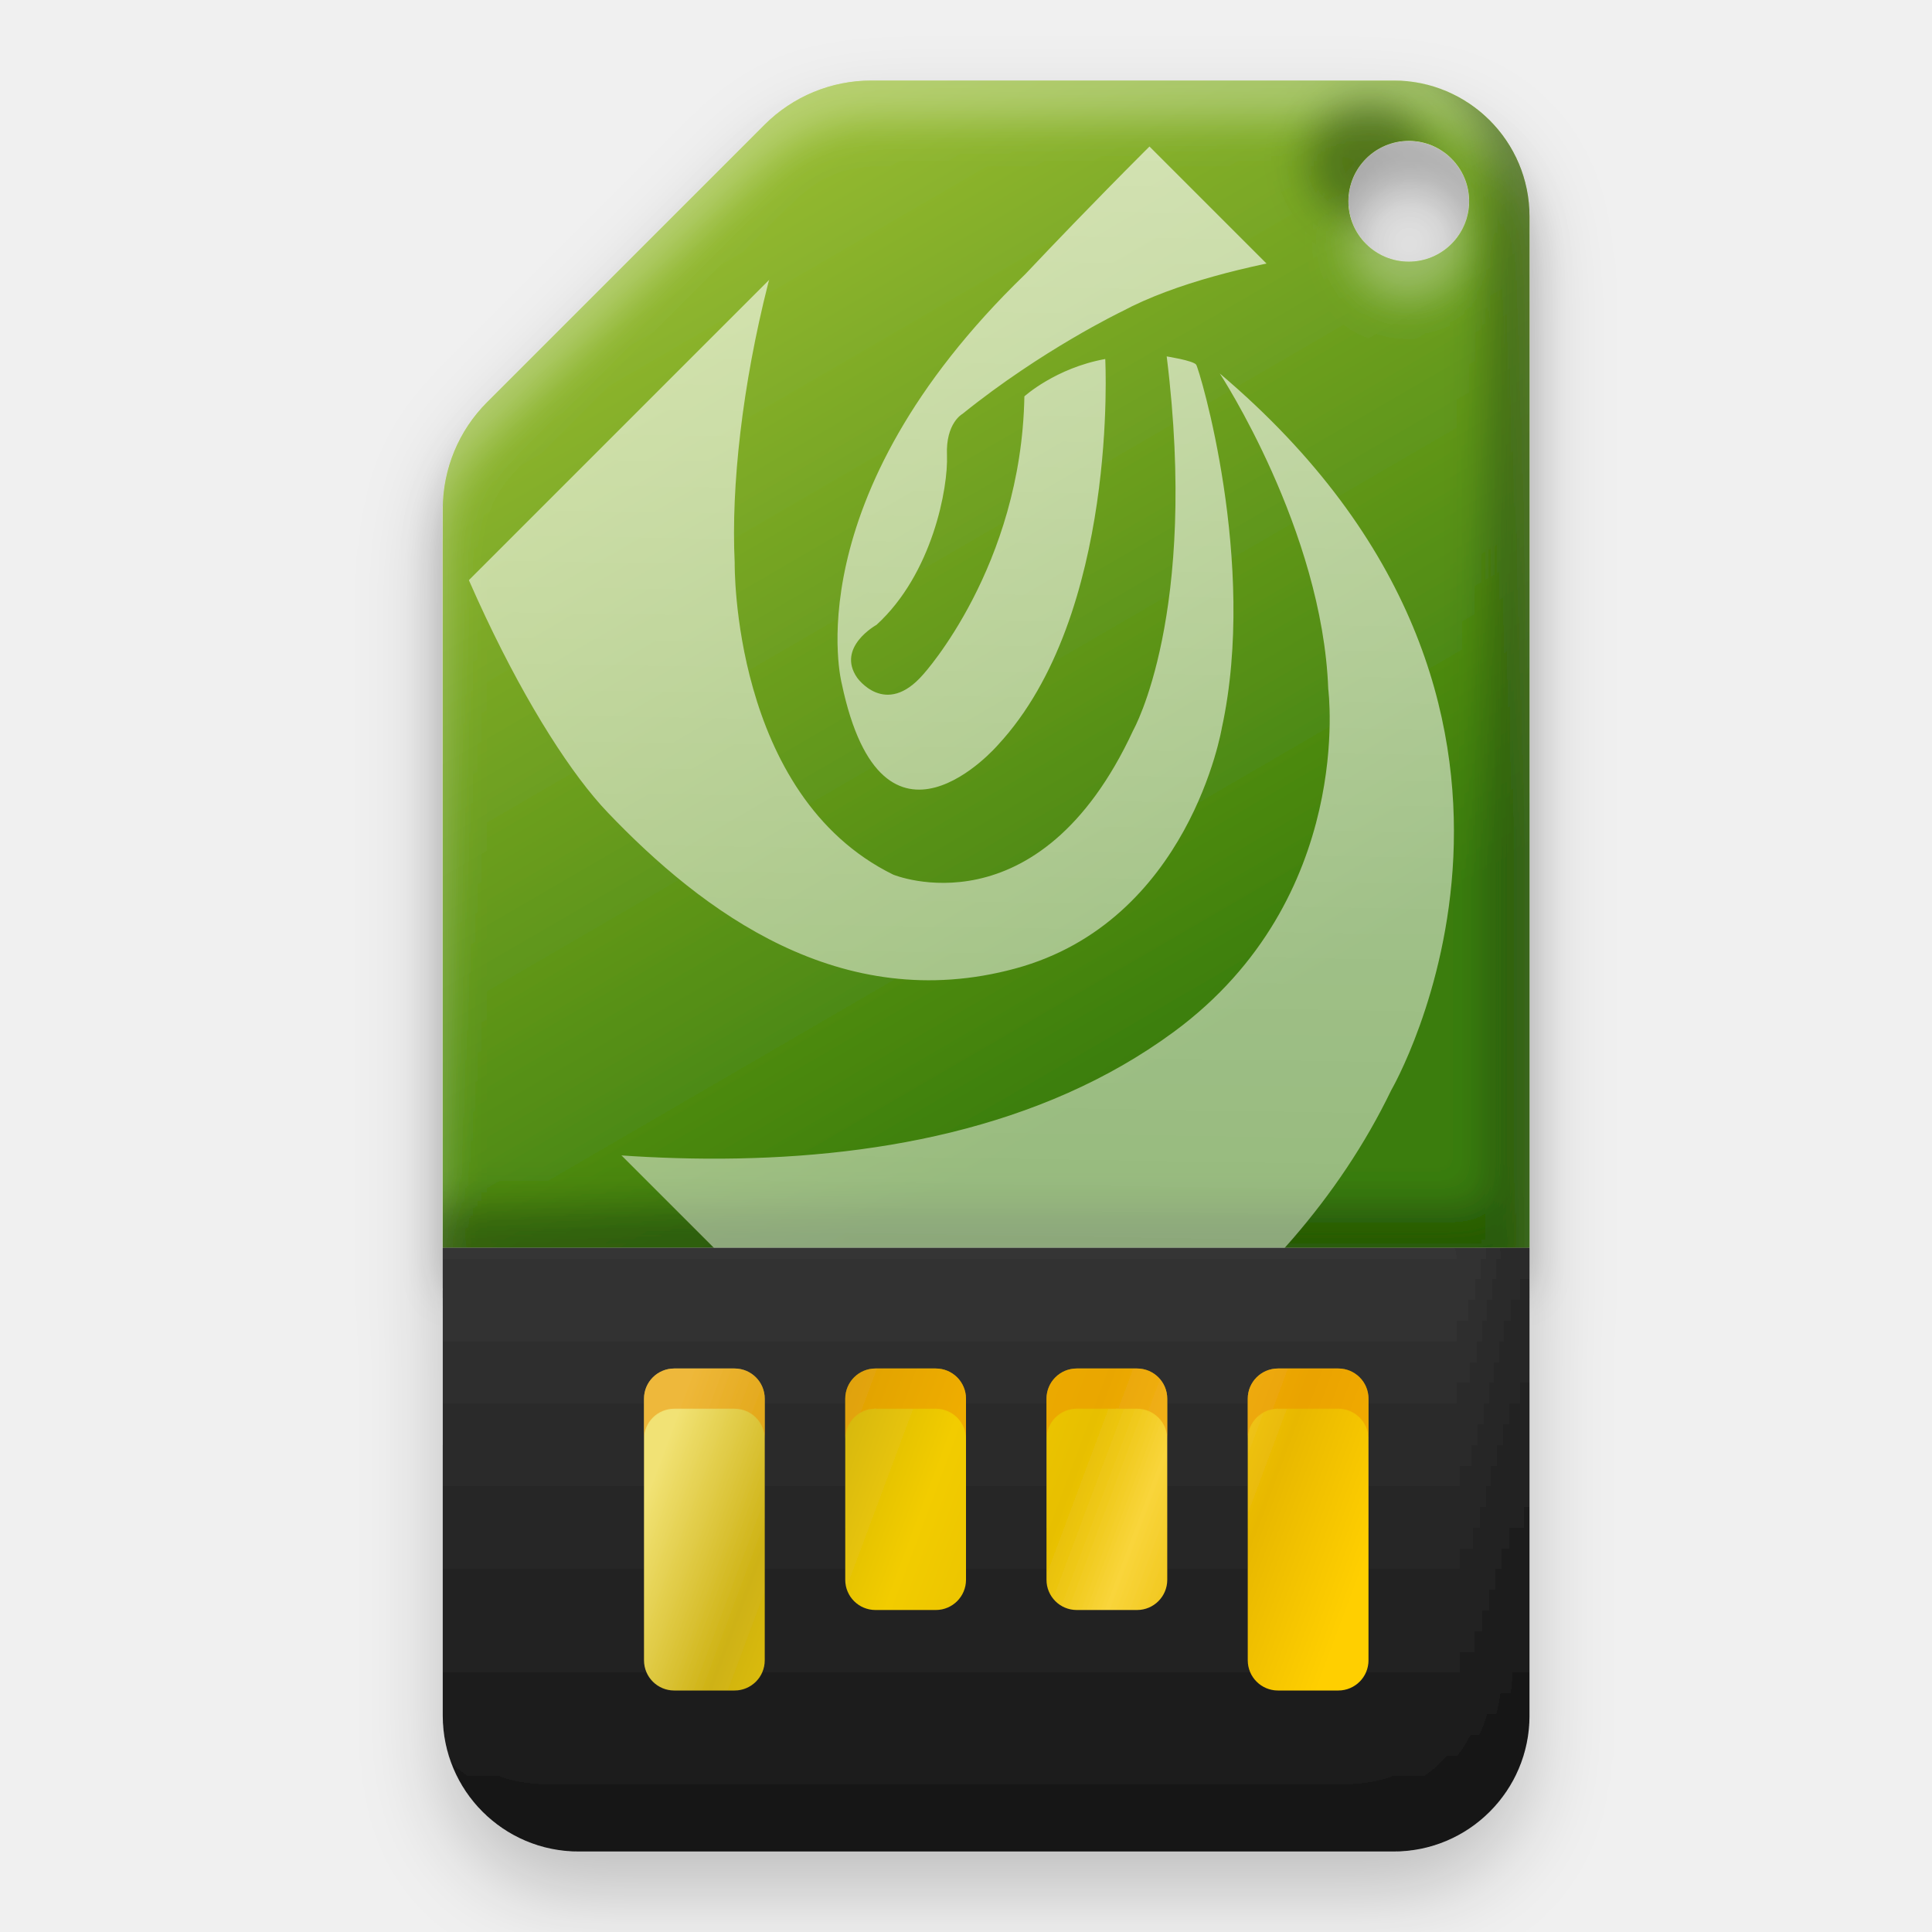
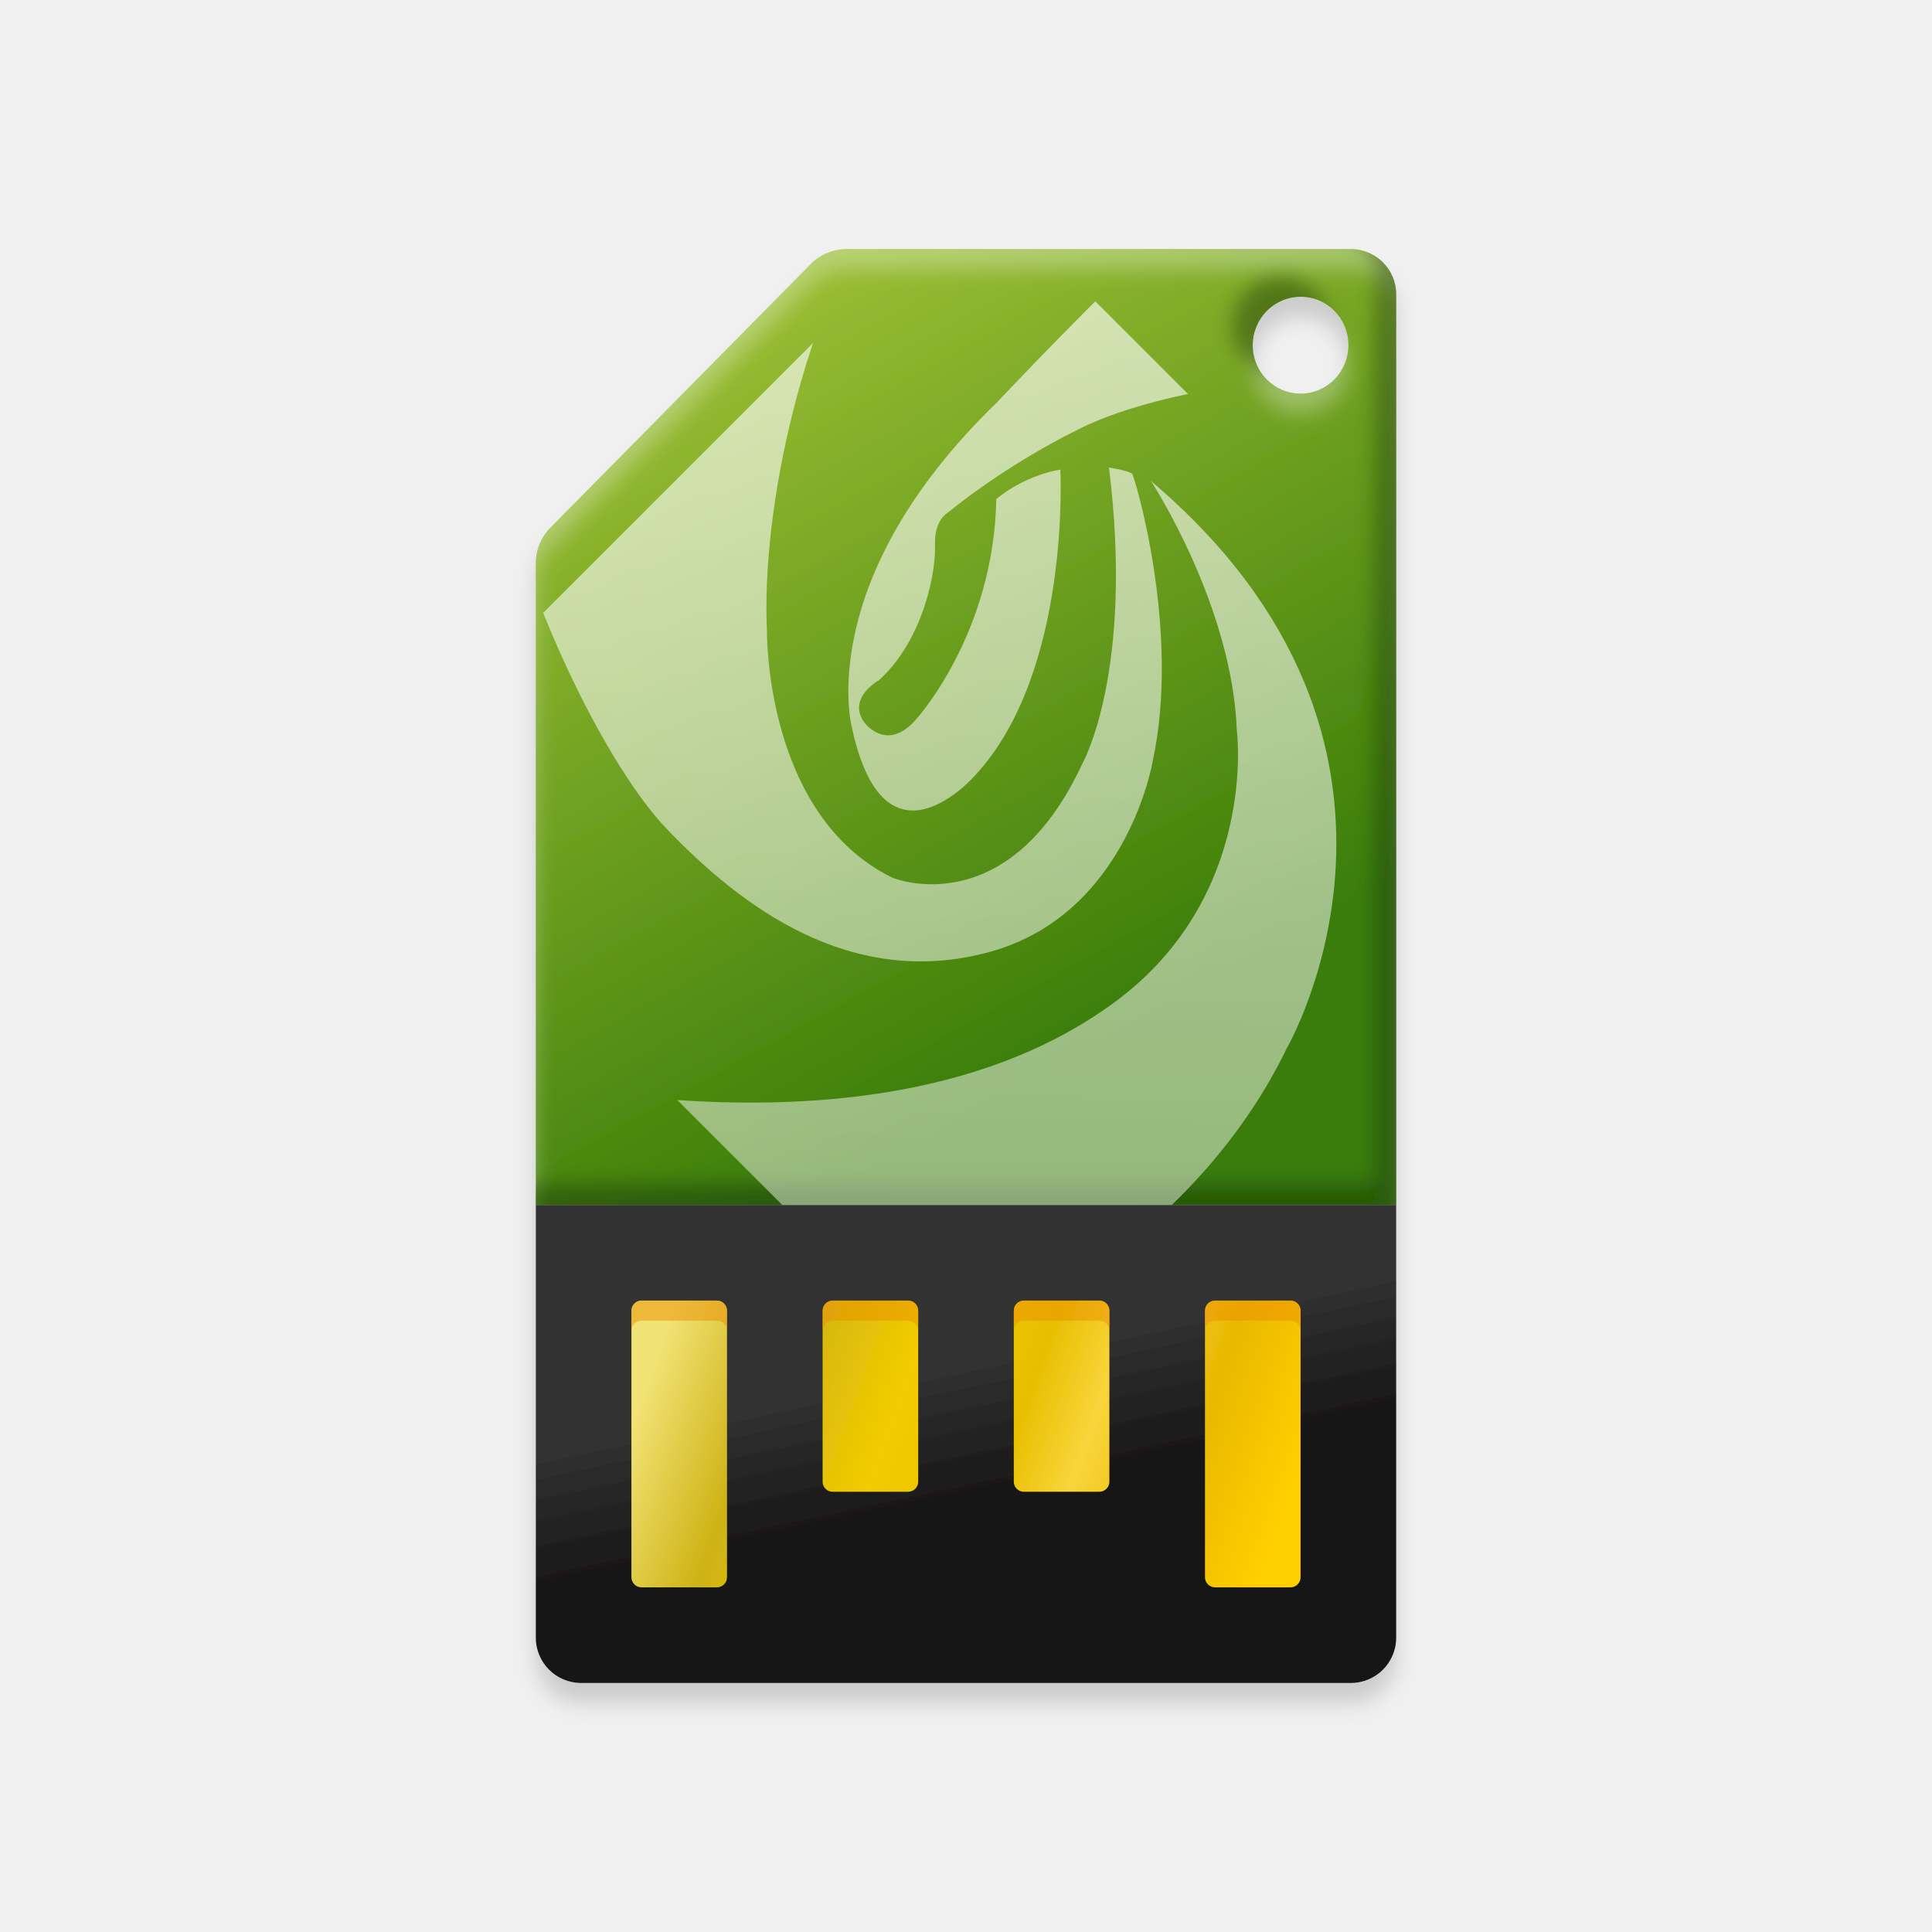
- <svg xmlns="http://www.w3.org/2000/svg" xmlns:xlink="http://www.w3.org/1999/xlink" width="48" height="48" viewBox="0 0 48 48">
+ <svg xmlns="http://www.w3.org/2000/svg" xmlns:xlink="http://www.w3.org/1999/xlink" width="96px" height="96px" viewBox="0 0 96 96" version="1.1">
  <defs>
-     <filter id="deepin-boot-maker-a" width="170.4%" height="136.4%" x="-35.2%" y="-21.6%" filterUnits="objectBoundingBox">
-       <feOffset dy="1" in="SourceAlpha" result="shadowOffsetOuter1" />
-       <feGaussianBlur in="shadowOffsetOuter1" result="shadowBlurOuter1" stdDeviation="1" />
+     <filter x="-9.4%" y="-5.6%" width="119.3%" height="112.3%" filterUnits="objectBoundingBox" id="filter-1">
+       <feOffset dx="0" dy="1" in="SourceAlpha" result="shadowOffsetOuter1" />
+       <feGaussianBlur stdDeviation="0.5" in="shadowOffsetOuter1" result="shadowBlurOuter1" />
      <feComposite in="shadowBlurOuter1" in2="SourceAlpha" operator="out" result="shadowBlurOuter1" />
-       <feColorMatrix in="shadowBlurOuter1" result="shadowMatrixOuter1" values="0 0 0 0 0   0 0 0 0 0   0 0 0 0 0  0 0 0 0.2 0" />
+       <feColorMatrix values="0 0 0 0 0   0 0 0 0 0   0 0 0 0 0  0 0 0 0.15 0" type="matrix" in="shadowBlurOuter1" result="shadowMatrixOuter1" />
      <feMerge>
        <feMergeNode in="shadowMatrixOuter1" />
        <feMergeNode in="SourceGraphic" />
      </feMerge>
    </filter>
-     <filter id="deepin-boot-maker-b" width="129.6%" height="127.6%" x="-14.8%" y="-13.8%" filterUnits="objectBoundingBox">
-       <feOffset dy="1" in="SourceAlpha" result="shadowOffsetOuter1" />
-       <feGaussianBlur in="shadowOffsetOuter1" result="shadowBlurOuter1" stdDeviation=".5" />
-       <feComposite in="shadowBlurOuter1" in2="SourceAlpha" operator="out" result="shadowBlurOuter1" />
-       <feColorMatrix in="shadowBlurOuter1" result="shadowMatrixOuter1" values="0 0 0 0 0   0 0 0 0 0   0 0 0 0 0  0 0 0 0.2 0" />
-       <feMerge>
-         <feMergeNode in="shadowMatrixOuter1" />
-         <feMergeNode in="SourceGraphic" />
-       </feMerge>
-     </filter>
-     <linearGradient id="deepin-boot-maker-d" x1="30.952%" x2="73.514%" y1="0%" y2="80.043%">
-       <stop offset="0%" stop-color="#9BBE34" />
-       <stop offset="100%" stop-color="#3A7D09" />
+     <linearGradient x1="32.201%" y1="0%" x2="71.972%" y2="80.043%" id="linearGradient-2">
+       <stop stop-color="#9BBE34" offset="0%" />
+       <stop stop-color="#3A7D09" offset="100%" />
    </linearGradient>
-     <path id="deepin-boot-maker-c" d="M23.625,0 C25.489,-1.99793405e-15 27,1.511 27,3.375 L27,29 L0,29 L0,10.647 C-1.19383667e-16,9.652 0.395,8.699 1.098,7.995 L7.995,1.098 C8.699,0.395 9.652,1.95905488e-15 10.647,0 L23.625,0 Z M24,1.5 C23.172,1.5 22.5,2.172 22.5,3 C22.5,3.828 23.172,4.5 24,4.5 C24.828,4.5 25.5,3.828 25.5,3 C25.5,2.172 24.828,1.5 24,1.5 Z" />
-     <filter id="deepin-boot-maker-e" width="107.4%" height="106.9%" x="-3.7%" y="-3.4%" filterUnits="objectBoundingBox">
-       <feGaussianBlur in="SourceAlpha" result="shadowBlurInner1" stdDeviation=".5" />
-       <feOffset dy="1" in="shadowBlurInner1" result="shadowOffsetInner1" />
-       <feComposite in="shadowOffsetInner1" in2="SourceAlpha" k2="-1" k3="1" operator="arithmetic" result="shadowInnerInner1" />
-       <feColorMatrix in="shadowInnerInner1" result="shadowMatrixInner1" values="0 0 0 0 1   0 0 0 0 1   0 0 0 0 1  0 0 0 0.3 0" />
-       <feGaussianBlur in="SourceAlpha" result="shadowBlurInner2" stdDeviation=".5" />
+     <path d="M40.5,0 C41.743,4.18647718e-15 42.75,1.007 42.75,2.25 L42.75,47.5 L0,47.5 L0,15.607 C-3.84649249e-16,14.949 0.259,14.318 0.721,13.85 L13.664,0.743 C14.134,0.268 14.775,-7.65378556e-16 15.443,0 L40.5,0 Z M38,2.375 C36.688,2.375 35.625,3.452 35.625,4.78 C35.625,6.108 36.688,7.185 38,7.185 C39.312,7.185 40.375,6.108 40.375,4.78 C40.375,3.452 39.312,2.375 38,2.375 Z" id="path-3" />
+     <filter x="-2.3%" y="-2.1%" width="104.7%" height="104.2%" filterUnits="objectBoundingBox" id="filter-5">
+       <feGaussianBlur stdDeviation="0.5" in="SourceAlpha" result="shadowBlurInner1" />
+       <feOffset dx="0" dy="1" in="shadowBlurInner1" result="shadowOffsetInner1" />
+       <feComposite in="shadowOffsetInner1" in2="SourceAlpha" operator="arithmetic" k2="-1" k3="1" result="shadowInnerInner1" />
+       <feColorMatrix values="0 0 0 0 1   0 0 0 0 1   0 0 0 0 1  0 0 0 0.3 0" type="matrix" in="shadowInnerInner1" result="shadowMatrixInner1" />
+       <feGaussianBlur stdDeviation="0.5" in="SourceAlpha" result="shadowBlurInner2" />
      <feOffset dx="-1" dy="-1" in="shadowBlurInner2" result="shadowOffsetInner2" />
-       <feComposite in="shadowOffsetInner2" in2="SourceAlpha" k2="-1" k3="1" operator="arithmetic" result="shadowInnerInner2" />
-       <feColorMatrix in="shadowInnerInner2" result="shadowMatrixInner2" values="0 0 0 0 0.018   0 0 0 0 0.105   0 0 0 0 0.005  0 0 0 0.354 0" />
+       <feComposite in="shadowOffsetInner2" in2="SourceAlpha" operator="arithmetic" k2="-1" k3="1" result="shadowInnerInner2" />
+       <feColorMatrix values="0 0 0 0 0.018   0 0 0 0 0.105   0 0 0 0 0.005  0 0 0 0.354 0" type="matrix" in="shadowInnerInner2" result="shadowMatrixInner2" />
      <feMerge>
        <feMergeNode in="shadowMatrixInner1" />
        <feMergeNode in="shadowMatrixInner2" />
      </feMerge>
    </filter>
-     <linearGradient id="deepin-boot-maker-f" x1="82.09%" x2="16.982%" y1="23.327%" y2="86.409%">
-       <stop offset="0%" stop-color="#FFF" stop-opacity=".647" />
-       <stop offset="100%" stop-color="#FFF" />
+     <linearGradient x1="82.09%" y1="23.327%" x2="16.982%" y2="86.409%" id="linearGradient-6">
+       <stop stop-color="#FFFFFF" stop-opacity="0.647" offset="0%" />
+       <stop stop-color="#FFFFFF" offset="100%" />
    </linearGradient>
-     <linearGradient id="deepin-boot-maker-h" x1="50%" x2="50%" y1="0%" y2="96.171%">
-       <stop offset="0%" stop-color="#343434" />
-       <stop offset="100%" stop-color="#181818" />
+     <linearGradient x1="50%" y1="34.568%" x2="60.724%" y2="62.646%" id="linearGradient-7">
+       <stop stop-color="#303030" offset="0%" />
+       <stop stop-color="#131212" offset="100%" />
    </linearGradient>
-     <path id="deepin-boot-maker-i" d="M0,29 L27,29 L27,40.625 C27,42.489 25.489,44 23.625,44 L3.375,44 C1.511,44 2.28269391e-16,42.489 0,40.625 L0,29 L0,29 Z" />
-     <filter id="deepin-boot-maker-j" width="107.4%" height="113.3%" x="-3.7%" y="-6.7%" filterUnits="objectBoundingBox">
-       <feGaussianBlur in="SourceAlpha" result="shadowBlurInner1" stdDeviation=".5" />
-       <feOffset dx="-1" dy="-1" in="shadowBlurInner1" result="shadowOffsetInner1" />
-       <feComposite in="shadowOffsetInner1" in2="SourceAlpha" k2="-1" k3="1" operator="arithmetic" result="shadowInnerInner1" />
-       <feColorMatrix in="shadowInnerInner1" values="0 0 0 0 0   0 0 0 0 0   0 0 0 0 0  0 0 0 0.2 0" />
-     </filter>
-     <linearGradient id="deepin-boot-maker-k" x1="0%" x2="100%" y1="41.681%" y2="58.308%">
-       <stop offset="0%" stop-color="#F1E274" />
-       <stop offset="18.149%" stop-color="#CEB214" />
-       <stop offset="37.816%" stop-color="#F2CC00" />
-       <stop offset="56.473%" stop-color="#E7BF00" />
-       <stop offset="67.568%" stop-color="#F9D53B" />
-       <stop offset="83.443%" stop-color="#E8B800" />
-       <stop offset="100%" stop-color="#FFCF00" />
+     <linearGradient x1="0%" y1="42.264%" x2="100%" y2="57.725%" id="linearGradient-8">
+       <stop stop-color="#F1E274" offset="0%" />
+       <stop stop-color="#CEB214" offset="18.149%" />
+       <stop stop-color="#F2CC00" offset="37.816%" />
+       <stop stop-color="#E7BF00" offset="56.473%" />
+       <stop stop-color="#F9D53B" offset="67.568%" />
+       <stop stop-color="#E8B800" offset="83.443%" />
+       <stop stop-color="#FFCF00" offset="100%" />
    </linearGradient>
-     <path id="deepin-boot-maker-l" d="M7.25,32 C7.664,32 8,32.336 8,32.75 L8,39.25 C8,39.664 7.664,40 7.25,40 L5.75,40 C5.336,40 5,39.664 5,39.25 L5,32.75 C5,32.336 5.336,32 5.75,32 L7.25,32 Z M22.25,32 C22.664,32 23,32.336 23,32.75 L23,39.25 C23,39.664 22.664,40 22.25,40 L20.75,40 C20.336,40 20,39.664 20,39.25 L20,32.75 C20,32.336 20.336,32 20.75,32 L22.25,32 Z M17.25,32 C17.664,32 18,32.336 18,32.75 L18,37.25 C18,37.664 17.664,38 17.25,38 L15.75,38 C15.336,38 15,37.664 15,37.25 L15,32.75 C15,32.336 15.336,32 15.75,32 L17.25,32 Z M12.25,32 C12.664,32 13,32.336 13,32.75 L13,37.25 C13,37.664 12.664,38 12.25,38 L10.75,38 C10.336,38 10,37.664 10,37.25 L10,32.75 C10,32.336 10.336,32 10.75,32 L12.25,32 Z" />
-     <filter id="deepin-boot-maker-m" width="105.6%" height="112.5%" x="-2.8%" y="-6.2%" filterUnits="objectBoundingBox">
-       <feOffset dy="1" in="SourceAlpha" result="shadowOffsetInner1" />
-       <feComposite in="shadowOffsetInner1" in2="SourceAlpha" k2="-1" k3="1" operator="arithmetic" result="shadowInnerInner1" />
-       <feColorMatrix in="shadowInnerInner1" values="0 0 0 0 0.927   0 0 0 0 0.559   0 0 0 0 0  0 0 0 0.5 0" />
+     <path d="M9,52.25 C9.276,52.25 9.5,52.474 9.5,52.75 L9.5,66 C9.5,66.276 9.276,66.5 9,66.5 L5.25,66.5 C4.974,66.5 4.75,66.276 4.75,66 L4.75,52.75 C4.75,52.474 4.974,52.25 5.25,52.25 L9,52.25 Z M37.5,52.25 C37.776,52.25 38,52.474 38,52.75 L38,66 C38,66.276 37.776,66.5 37.5,66.5 L33.75,66.5 C33.474,66.5 33.25,66.276 33.25,66 L33.25,52.75 C33.25,52.474 33.474,52.25 33.75,52.25 L37.5,52.25 Z M28,52.25 C28.276,52.25 28.5,52.474 28.5,52.75 L28.5,61.25 C28.5,61.526 28.276,61.75 28,61.75 L24.25,61.75 C23.974,61.75 23.75,61.526 23.75,61.25 L23.75,52.75 C23.75,52.474 23.974,52.25 24.25,52.25 L28,52.25 Z M18.5,52.25 C18.776,52.25 19,52.474 19,52.75 L19,61.25 C19,61.526 18.776,61.75 18.5,61.75 L14.75,61.75 C14.474,61.75 14.25,61.526 14.25,61.25 L14.25,52.75 C14.25,52.474 14.474,52.25 14.75,52.25 L18.5,52.25 Z" id="path-9" />
+     <filter x="-1.5%" y="-3.5%" width="103.0%" height="107.0%" filterUnits="objectBoundingBox" id="filter-10">
+       <feOffset dx="0" dy="1" in="SourceAlpha" result="shadowOffsetInner1" />
+       <feComposite in="shadowOffsetInner1" in2="SourceAlpha" operator="arithmetic" k2="-1" k3="1" result="shadowInnerInner1" />
+       <feColorMatrix values="0 0 0 0 0.927   0 0 0 0 0.559   0 0 0 0 0  0 0 0 0.5 0" type="matrix" in="shadowInnerInner1" />
    </filter>
  </defs>
-   <g fill="none" fill-rule="evenodd" filter="url(#deepin-boot-maker-a)" transform="translate(11 2)">
-     <g filter="url(#deepin-boot-maker-b)">
-       <mask id="deepin-boot-maker-g" fill="#fff">
-         <use xlink:href="#deepin-boot-maker-c" />
-       </mask>
-       <use fill="url(#deepin-boot-maker-d)" xlink:href="#deepin-boot-maker-c" />
-       <use fill="#000" filter="url(#deepin-boot-maker-e)" xlink:href="#deepin-boot-maker-c" />
-       <path fill="url(#deepin-boot-maker-f)" fill-opacity=".67" fill-rule="nonzero" d="M-5.454,16.059 C-4.736,16.652 -3.907,17.387 -3.106,18.216 C-3.106,18.216 0.497,21.375 3.384,22.249 C3.384,22.249 5.461,22.979 7.982,23.249 C7.982,23.249 8.439,23.386 8.981,22.795 C9.524,22.207 11.311,20.968 13.199,21.053 C13.199,21.053 14.299,21.371 14.467,20.469 C14.467,20.469 14.685,19.259 13.248,19.362 C13.248,19.362 9.637,19.528 6.587,22.469 C6.587,22.469 5.543,22.42 4.51,21.705 C4.51,21.705 8.758,16.976 13.176,16.81 C13.176,16.81 17.54,16.485 14.847,20.623 C14.847,20.623 12.459,24.737 4.423,24.6 C4.423,24.6 -0.665,24.758 -3.751,24.566 C-2.782,26.698 -1.819,28.74 0.249,30.665 C0.749,31.142 1.247,31.664 2.026,31.832 C6.721,30.919 12.033,27.46 14.597,24.638 C14.597,24.638 18.741,20.617 17.294,16.373 C17.294,16.373 15.799,12.762 10.541,14.691 C10.541,14.691 7.358,15.571 3.385,20.671 C3.385,20.671 2.994,20.134 3.012,20.009 C3.029,19.885 5.411,15.446 8.939,13.178 C8.939,13.178 12.908,10.342 16.803,12.58 C20.698,14.817 21.296,19.084 21.217,22.484 C21.158,25.025 19.506,30.422 16.218,35.627 C20.287,35.08 24.201,33.214 27.266,30.039 C29.339,27.892 30.8,25.378 31.654,22.711 C29.294,18.702 23.259,9.907 15.114,8.678 C9.577,7.843 6.389,11.991 6.389,11.991 C3.696,14.889 2.752,19.439 2.752,19.439 C1.696,6.643 12.332,3.835 12.332,3.835 C17.985,1.863 24.359,3.309 28.85,5.608 C28.216,4.746 27.501,3.926 26.706,3.157 C19.129,-4.161 7.095,-3.992 -0.172,3.535 L-1.394,2.356 C6.522,-5.844 19.629,-6.029 27.88,1.942 C36.131,9.912 36.404,23.019 28.488,31.218 C20.572,39.418 7.465,39.603 -0.786,31.633 C-9.038,23.663 -9.31,10.555 -1.394,2.356 L-0.172,3.535 C-3.558,7.042 -5.312,11.528 -5.454,16.059 Z" mask="url(#deepin-boot-maker-g)" transform="rotate(135 13.547 16.787)" />
+   <g id="页面-1" stroke="none" stroke-width="1" fill="none" fill-rule="evenodd">
+     <g id="启动盘_-关于" transform="translate(-493, -220)">
+       <g id="deepin-boot-maker-96px" transform="translate(493, 220)">
+         <g id="deepin-boot-maker-32px" transform="translate(10, 10)">
+           <g id="编组" filter="url(#filter-1)" transform="translate(16.625, 2.375)">
+             <g id="路径">
+               <mask id="mask-4" fill="white">
+                 <use xlink:href="#path-3" />
+               </mask>
+               <g id="形状结合">
+                 <use fill="url(#linearGradient-2)" fill-rule="evenodd" xlink:href="#path-3" />
+                 <use fill="black" fill-opacity="1" filter="url(#filter-5)" xlink:href="#path-3" />
+               </g>
+               <path d="M-8.635,25.426 C-7.498,26.365 -6.187,27.53 -4.918,28.841 C-4.918,28.841 0.786,33.844 5.358,35.228 C5.358,35.228 8.647,36.383 12.638,36.81 C12.638,36.81 13.361,37.028 14.22,36.092 C15.08,35.161 17.91,33.199 20.899,33.334 C20.899,33.334 22.64,33.838 22.906,32.409 C22.906,32.409 23.251,30.494 20.975,30.657 C20.975,30.657 15.259,30.919 10.43,35.575 C10.43,35.575 8.777,35.498 7.141,34.365 C7.141,34.365 13.866,26.879 20.863,26.615 C20.863,26.615 27.772,26.101 23.508,32.652 C23.508,32.652 19.727,39.167 7.004,38.95 C7.004,38.95 -1.053,39.201 -5.94,38.896 C-4.405,42.273 -2.879,45.505 0.394,48.553 C1.185,49.308 1.975,50.134 3.207,50.401 C10.641,48.956 19.052,43.479 23.112,39.009 C23.112,39.009 29.673,32.643 27.382,25.925 C27.382,25.925 25.015,20.207 16.69,23.261 C16.69,23.261 11.65,24.654 5.359,32.728 C5.359,32.728 4.74,31.879 4.769,31.681 C4.797,31.484 8.567,24.456 14.153,20.865 C14.153,20.865 20.437,16.375 26.605,19.918 C32.772,23.46 33.718,30.216 33.593,35.599 C33.5,39.623 30.884,48.169 25.679,56.409 C32.122,55.543 38.318,52.588 43.171,47.561 C46.453,44.162 48.767,40.182 50.119,35.96 C46.383,29.612 36.826,15.686 23.931,13.74 C15.163,12.418 10.115,18.986 10.115,18.986 C5.852,23.574 4.358,30.778 4.358,30.778 C2.685,10.518 19.526,6.073 19.526,6.073 C28.477,2.95 38.569,5.24 45.679,8.879 C44.675,7.515 43.544,6.216 42.284,4.999 C30.287,-6.589 11.234,-6.32 -0.273,5.598 L-2.207,3.73 C10.327,-9.252 31.079,-9.545 44.143,3.074 C57.208,15.693 57.639,36.447 45.106,49.429 C32.572,62.411 11.819,62.705 -1.245,50.086 C-14.31,37.467 -14.741,16.712 -2.207,3.73 L-0.273,5.598 C-5.633,11.15 -8.411,18.252 -8.635,25.426 Z" fill-opacity="0.67" fill="url(#linearGradient-6)" fill-rule="nonzero" mask="url(#mask-4)" transform="translate(21.44922, 26.57968) rotate(-225) translate(-21.44922, -26.57968) " />
+             </g>
+             <path d="M0,47.5 L42.75,47.5 L42.75,69 C42.75,70.243 41.743,71.25 40.5,71.25 L2.25,71.25 C1.007,71.25 1.52179594e-16,70.243 0,69 L0,47.5 L0,47.5 Z" id="矩形" fill="url(#linearGradient-7)" />
+             <g id="形状结合">
+               <use fill="url(#linearGradient-8)" fill-rule="evenodd" xlink:href="#path-9" />
+               <use fill="black" fill-opacity="1" filter="url(#filter-10)" xlink:href="#path-9" />
+             </g>
+           </g>
+         </g>
+       </g>
    </g>
-     <use fill="url(#deepin-boot-maker-h)" xlink:href="#deepin-boot-maker-i" />
-     <use fill="#000" filter="url(#deepin-boot-maker-j)" xlink:href="#deepin-boot-maker-i" />
-     <use fill="url(#deepin-boot-maker-k)" xlink:href="#deepin-boot-maker-l" />
-     <use fill="#000" filter="url(#deepin-boot-maker-m)" xlink:href="#deepin-boot-maker-l" />
  </g>
</svg>
